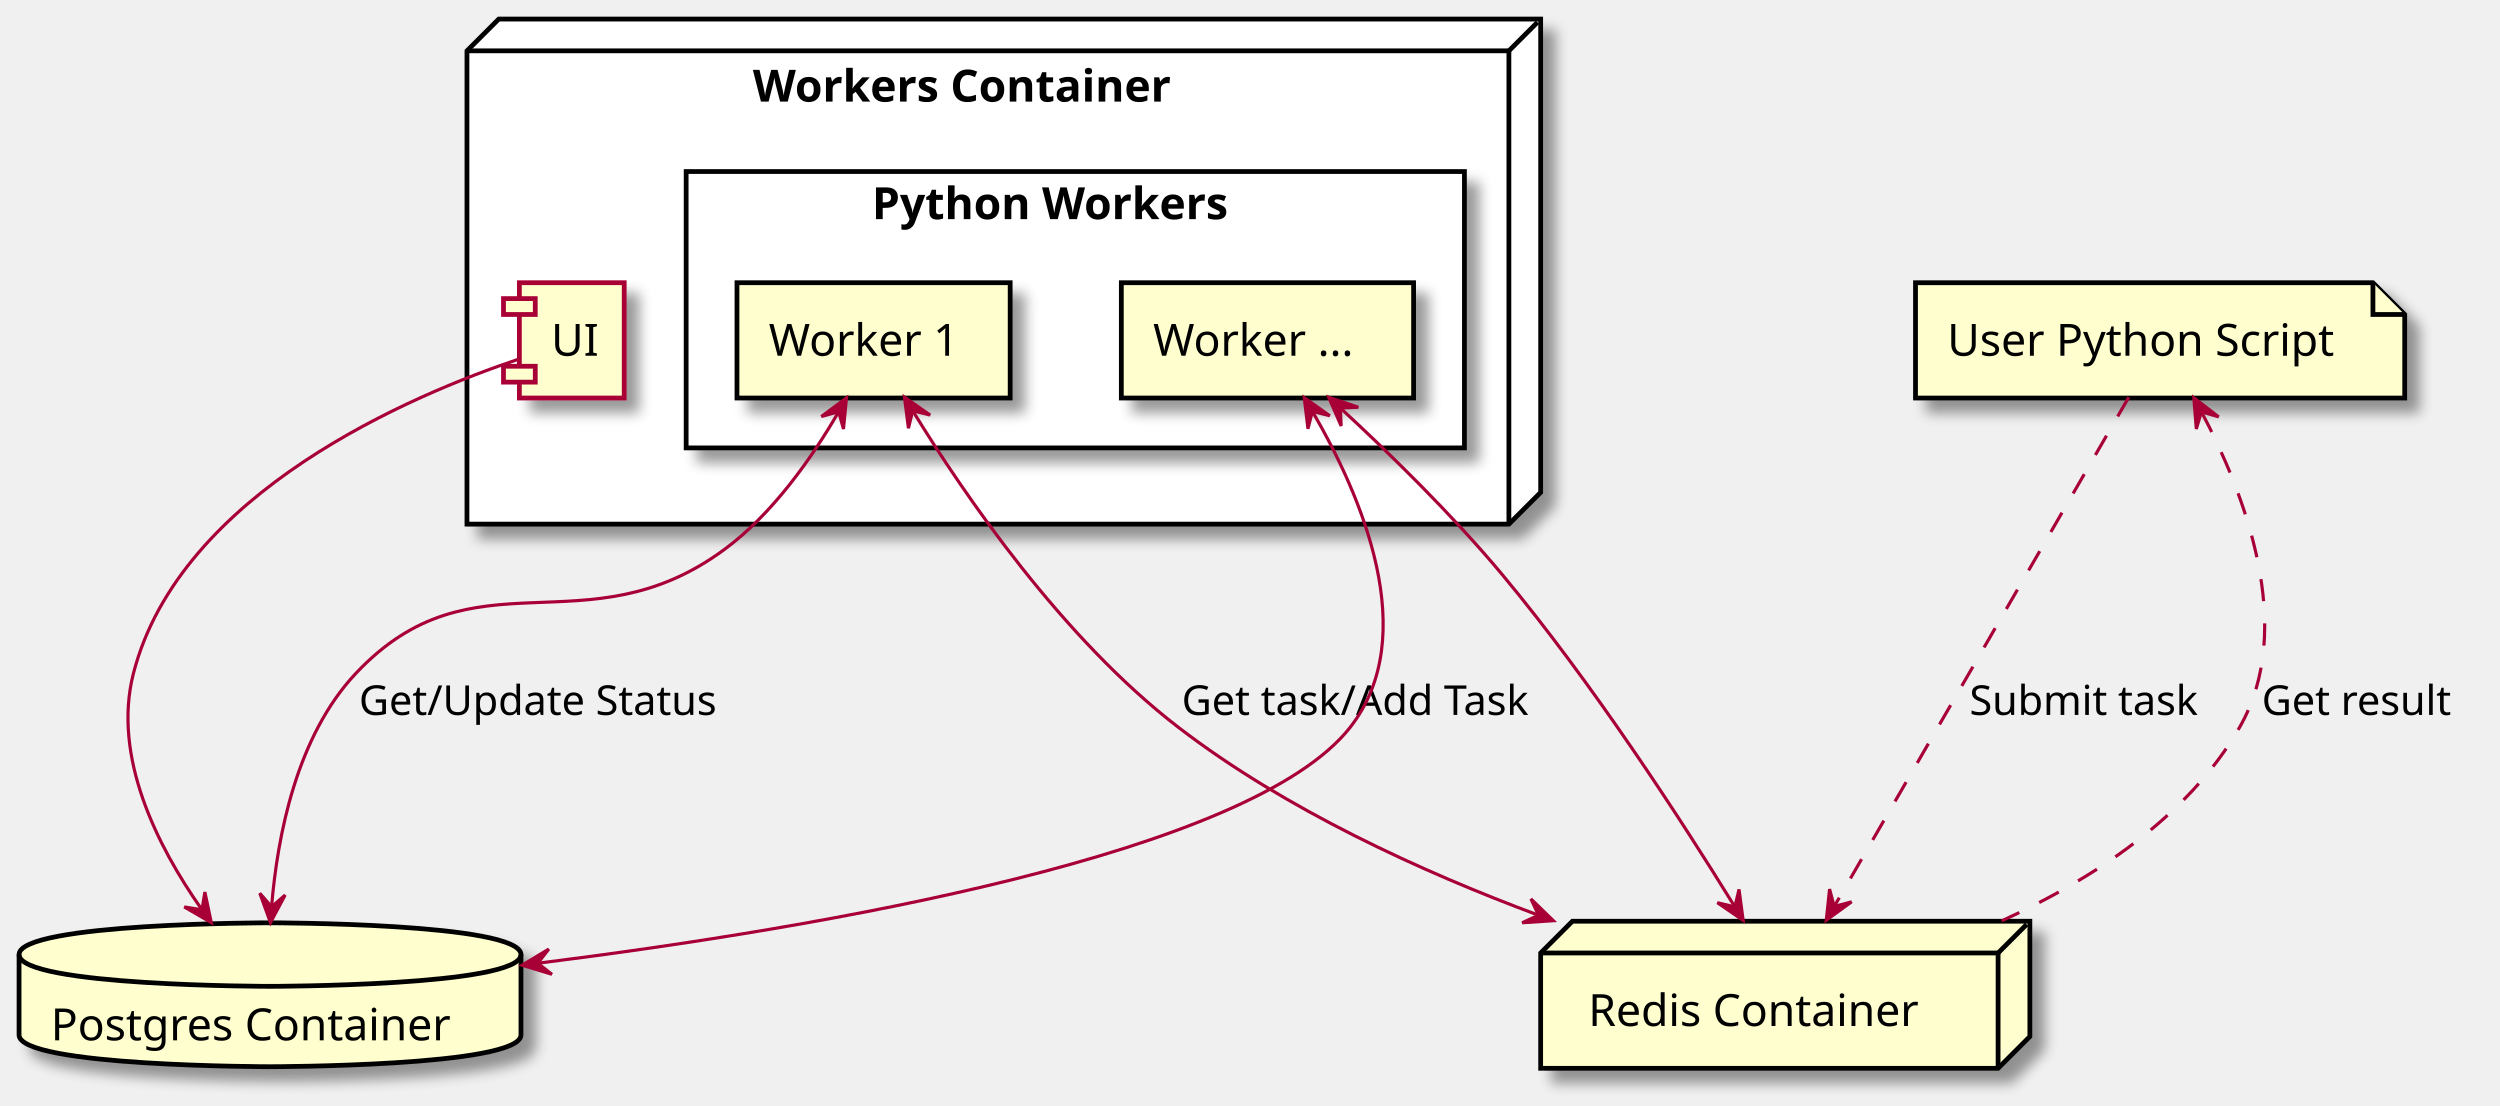
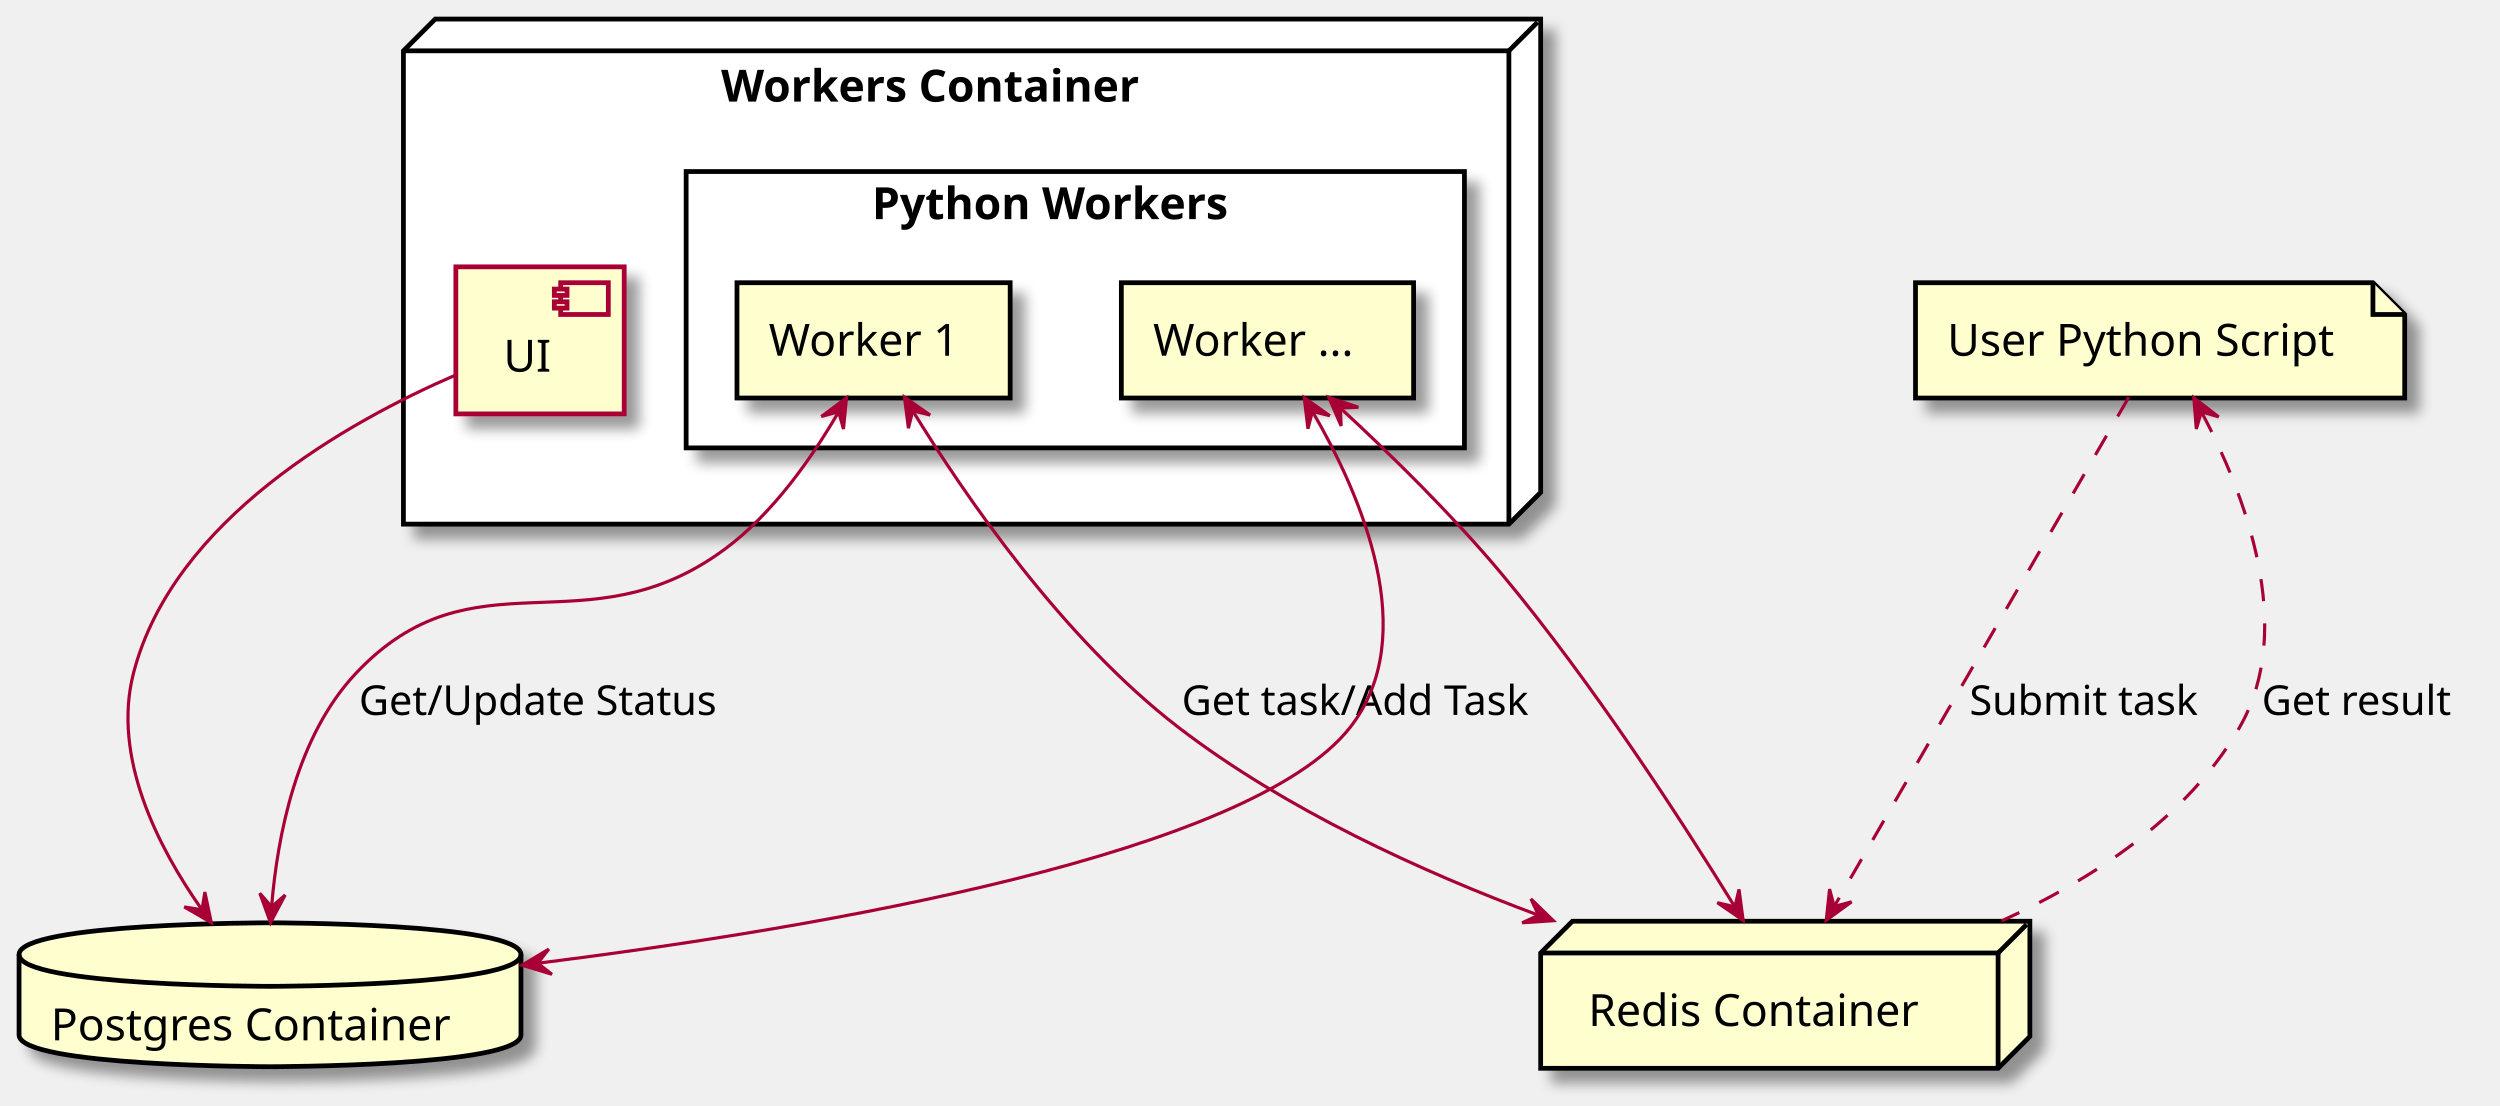
<svg xmlns="http://www.w3.org/2000/svg" contentScriptType="application/ecmascript" contentStyleType="text/css" height="348px" preserveAspectRatio="none" style="width:787px;height:348px;" version="1.1" viewBox="0 0 787 348" width="787px" zoomAndPan="magnify">
  <defs>
    <filter height="300%" id="ftx9cc6et4uug" width="300%" x="-1" y="-1">
      <feGaussianBlur result="blurOut" stdDeviation="2.0" />
      <feColorMatrix in="blurOut" result="blurOut2" type="matrix" values="0 0 0 0 0 0 0 0 0 0 0 0 0 0 0 0 0 0 .4 0" />
      <feOffset dx="4.0" dy="4.0" in="blurOut2" result="blurOut3" />
      <feBlend in="SourceGraphic" in2="blurOut3" mode="normal" />
    </filter>
  </defs>
  <g>
-     <polygon fill="#FFFFFF" filter="url(#ftx9cc6et4uug)" points="147,16,157,6,485,6,485,155,475,165,147,165,147,16" style="stroke: #000000; stroke-width: 1.5;" />
+     <polygon fill="#FFFFFF" filter="url(#ftx9cc6et4uug)" points="127,16,137,6,485,6,485,155,475,165,127,165,127,16" style="stroke: #000000; stroke-width: 1.5;" />
    <line style="stroke: #000000; stroke-width: 1.5;" x1="475" x2="484" y1="16" y2="7" />
-     <line style="stroke: #000000; stroke-width: 1.5;" x1="147" x2="475" y1="16" y2="16" />
+     <line style="stroke: #000000; stroke-width: 1.5;" x1="127" x2="475" y1="16" y2="16" />
    <line style="stroke: #000000; stroke-width: 1.5;" x1="475" x2="475" y1="16" y2="165" />
-     <text fill="#000000" font-family="sans-serif" font-size="14" font-weight="bold" lengthAdjust="spacingAndGlyphs" textLength="150" x="237" y="31.995">Workers Container</text>
+     <text fill="#000000" font-family="sans-serif" font-size="14" font-weight="bold" lengthAdjust="spacingAndGlyphs" textLength="150" x="227" y="31.995">Workers Container</text>
    <rect fill="#FFFFFF" filter="url(#ftx9cc6et4uug)" height="87" style="stroke: #000000; stroke-width: 1.5;" width="245" x="216" y="54" />
    <text fill="#000000" font-family="sans-serif" font-size="14" font-weight="bold" lengthAdjust="spacingAndGlyphs" textLength="128" x="274.5" y="68.995">Python Workers</text>
-     <rect fill="#FEFECE" filter="url(#ftx9cc6et4uug)" height="36.297" style="stroke: #A80036; stroke-width: 1.5;" width="33" x="163.5" y="89" />
-     <rect fill="#FEFECE" height="5" style="stroke: #A80036; stroke-width: 1.5;" width="10" x="158.5" y="94" />
-     <rect fill="#FEFECE" height="5" style="stroke: #A80036; stroke-width: 1.5;" width="10" x="158.5" y="115.297" />
-     <text fill="#000000" font-family="sans-serif" font-size="14" lengthAdjust="spacingAndGlyphs" textLength="13" x="173.5" y="111.995">UI</text>
+     <rect fill="#FEFECE" filter="url(#ftx9cc6et4uug)" height="46.297" style="stroke: #A80036; stroke-width: 1.5;" width="53" x="143.5" y="84" />
+     <rect fill="#FEFECE" height="10" style="stroke: #A80036; stroke-width: 1.5;" width="15" x="176.5" y="89" />
+     <rect fill="#FEFECE" height="2" style="stroke: #A80036; stroke-width: 1.5;" width="4" x="174.5" y="91" />
+     <rect fill="#FEFECE" height="2" style="stroke: #A80036; stroke-width: 1.5;" width="4" x="174.5" y="95" />
+     <text fill="#000000" font-family="sans-serif" font-size="14" lengthAdjust="spacingAndGlyphs" textLength="13" x="158.5" y="116.995">UI</text>
    <rect fill="#FEFECE" filter="url(#ftx9cc6et4uug)" height="36.297" style="stroke: #000000; stroke-width: 1.5;" width="92" x="353" y="89" />
    <text fill="#000000" font-family="sans-serif" font-size="14" lengthAdjust="spacingAndGlyphs" textLength="72" x="363" y="111.995">Worker ...</text>
    <rect fill="#FEFECE" filter="url(#ftx9cc6et4uug)" height="36.297" style="stroke: #000000; stroke-width: 1.5;" width="86" x="232" y="89" />
    <text fill="#000000" font-family="sans-serif" font-size="14" lengthAdjust="spacingAndGlyphs" textLength="66" x="242" y="111.995">Worker 1</text>
    <path d="M6,300.5 C6,290.5 85,290.5 85,290.5 C85,290.5 164,290.5 164,300.5 L164,325.797 C164,335.797 85,335.797 85,335.797 C85,335.797 6,335.797 6,325.797 L6,300.5 " fill="#FEFECE" filter="url(#ftx9cc6et4uug)" style="stroke: #000000; stroke-width: 1.5;" />
    <path d="M6,300.5 C6,310.5 85,310.5 85,310.5 C85,310.5 164,310.5 164,300.5 " fill="none" style="stroke: #000000; stroke-width: 1.5;" />
    <text fill="#000000" font-family="sans-serif" font-size="14" lengthAdjust="spacingAndGlyphs" textLength="138" x="16" y="327.495">Postgres Container</text>
    <polygon fill="#FEFECE" filter="url(#ftx9cc6et4uug)" points="485,300,495,290,639,290,639,326.297,629,336.297,485,336.297,485,300" style="stroke: #000000; stroke-width: 1.5;" />
    <line style="stroke: #000000; stroke-width: 1.5;" x1="629" x2="638" y1="300" y2="291" />
    <line style="stroke: #000000; stroke-width: 1.5;" x1="485" x2="629" y1="300" y2="300" />
    <line style="stroke: #000000; stroke-width: 1.5;" x1="629" x2="629" y1="300" y2="336.297" />
    <text fill="#000000" font-family="sans-serif" font-size="14" lengthAdjust="spacingAndGlyphs" textLength="114" x="500" y="322.995">Redis Container</text>
    <polygon fill="#FEFECE" filter="url(#ftx9cc6et4uug)" points="603,89,603,125.297,757,125.297,757,99,747,89,603,89" style="stroke: #000000; stroke-width: 1.5;" />
    <path d="M747,89 L747,99 L757,99 " fill="#FEFECE" style="stroke: #000000; stroke-width: 1.5;" />
    <text fill="#000000" font-family="sans-serif" font-size="14" lengthAdjust="spacingAndGlyphs" textLength="134" x="613" y="111.995">User Python Script</text>
-     <path d="M163.472,112.988 C130.107,124.18 56.63,154.894 42,212 C35.285,238.21 49.53,266.381 63.392,286.122 " fill="none" id="UI-&gt;db" style="stroke: #A80036; stroke-width: 1.0;" />
+     <path d="M143.401,118.068 C109.684,132.684 54.436,163.46 42,212 C35.285,238.21 49.53,266.381 63.392,286.122 " fill="none" id="UI-&gt;db" style="stroke: #A80036; stroke-width: 1.0;" />
    <polygon fill="#A80036" points="66.521,290.452,64.491,280.814,63.592,286.399,58.007,285.5,66.521,290.452" style="stroke: #A80036; stroke-width: 1.0;" />
    <path d="M263.856,129.882 C255.666,143.984 243.315,161.726 228,173 C184.196,205.244 149.277,172.392 112,212 C93.402,231.761 87.348,262.972 85.512,285.268 " fill="none" id="w1-db" style="stroke: #A80036; stroke-width: 1.0;" />
    <polygon fill="#A80036" points="85.147,290.448,89.769,281.751,85.498,285.46,81.789,281.189,85.147,290.448" style="stroke: #A80036; stroke-width: 1.0;" />
    <polygon fill="#A80036" points="266.472,125.254,258.56,131.119,264.011,129.606,265.524,135.057,266.472,125.254" style="stroke: #A80036; stroke-width: 1.0;" />
    <text fill="#000000" font-family="sans-serif" font-size="13" lengthAdjust="spacingAndGlyphs" textLength="118" x="113" y="225.067">Get/Update Status</text>
    <path d="M287.397,129.437 C303.644,155.916 334.413,200.896 371,229 C404.615,254.821 447.498,274.399 484.112,288.038 " fill="none" id="w1-redis" style="stroke: #A80036; stroke-width: 1.0;" />
    <polygon fill="#A80036" points="489.004,289.839,481.94,282.976,484.312,288.111,479.176,290.483,489.004,289.839" style="stroke: #A80036; stroke-width: 1.0;" />
    <polygon fill="#A80036" points="284.725,125.034,285.975,134.803,287.319,129.308,292.814,130.652,284.725,125.034" style="stroke: #A80036; stroke-width: 1.0;" />
    <text fill="#000000" font-family="sans-serif" font-size="13" lengthAdjust="spacingAndGlyphs" textLength="117" x="372" y="225.067">Get task/Add Task</text>
    <path d="M413.173,129.556 C428.445,155.77 447.705,200.086 425,229 C393.787,268.749 259.568,291.887 169.394,303.217 " fill="none" id="w2-db" style="stroke: #A80036; stroke-width: 1.0;" />
    <polygon fill="#A80036" points="164.328,303.847,173.753,306.706,169.29,303.23,172.766,298.767,164.328,303.847" style="stroke: #A80036; stroke-width: 1.0;" />
    <polygon fill="#A80036" points="410.572,125.195,411.747,134.974,413.133,129.489,418.618,130.875,410.572,125.195" style="stroke: #A80036; stroke-width: 1.0;" />
    <path d="M422.035,128.516 C437.262,142.593 457.242,162.081 473,181 C501.278,214.952 529.125,257.9 545.939,285.17 " fill="none" id="w2-redis" style="stroke: #A80036; stroke-width: 1.0;" />
    <polygon fill="#A80036" points="548.744,289.741,547.445,279.978,546.129,285.48,540.627,284.163,548.744,289.741" style="stroke: #A80036; stroke-width: 1.0;" />
    <polygon fill="#A80036" points="418.272,125.057,422.191,134.093,421.953,128.441,427.605,128.203,418.272,125.057" style="stroke: #A80036; stroke-width: 1.0;" />
    <path d="M670.142,125.042 C649.62,160.521 602.171,242.552 577.511,285.183 " fill="none" id="u-&gt;redis" style="stroke: #A80036; stroke-width: 1.0; stroke-dasharray: 7.0,7.0;" />
    <polygon fill="#A80036" points="574.909,289.683,582.878,283.896,577.413,285.355,575.954,279.889,574.909,289.683" style="stroke: #A80036; stroke-width: 1.0;" />
    <text fill="#000000" font-family="sans-serif" font-size="13" lengthAdjust="spacingAndGlyphs" textLength="76" x="620" y="225.067">Submit task</text>
    <path d="M693.084,129.761 C706.496,155.161 723.037,197.675 705,229 C688.671,257.359 658.527,276.919 630.111,289.894 " fill="none" id="u&lt;-redis" style="stroke: #A80036; stroke-width: 1.0; stroke-dasharray: 7.0,7.0;" />
    <polygon fill="#A80036" points="690.625,125.224,691.398,135.042,693.008,129.62,698.431,131.23,690.625,125.224" style="stroke: #A80036; stroke-width: 1.0;" />
    <text fill="#000000" font-family="sans-serif" font-size="13" lengthAdjust="spacingAndGlyphs" textLength="63" x="712" y="225.067">Get result</text>
  </g>
</svg>
